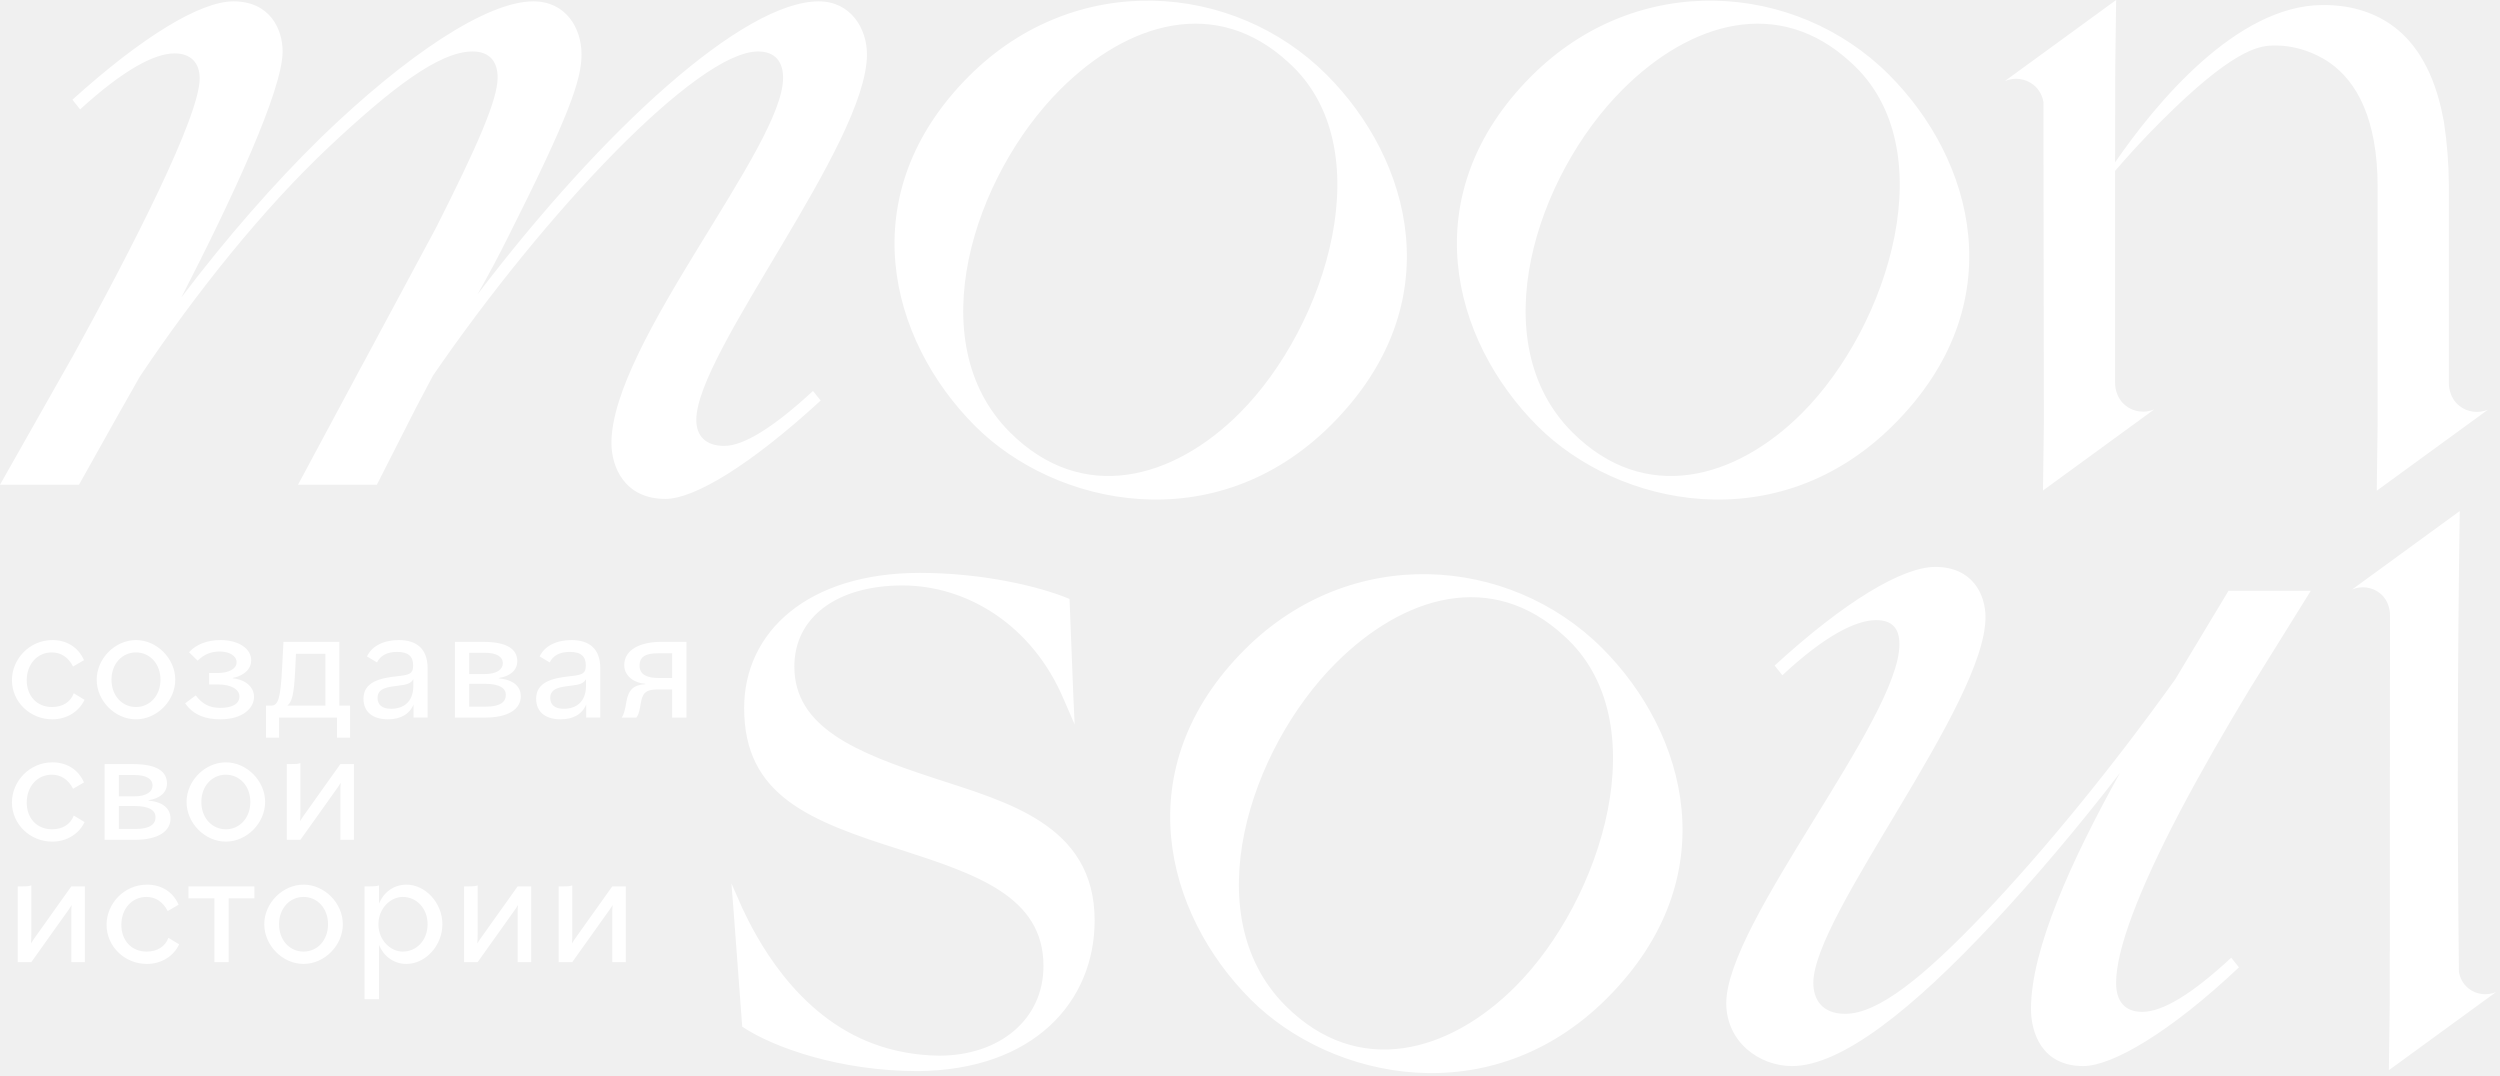
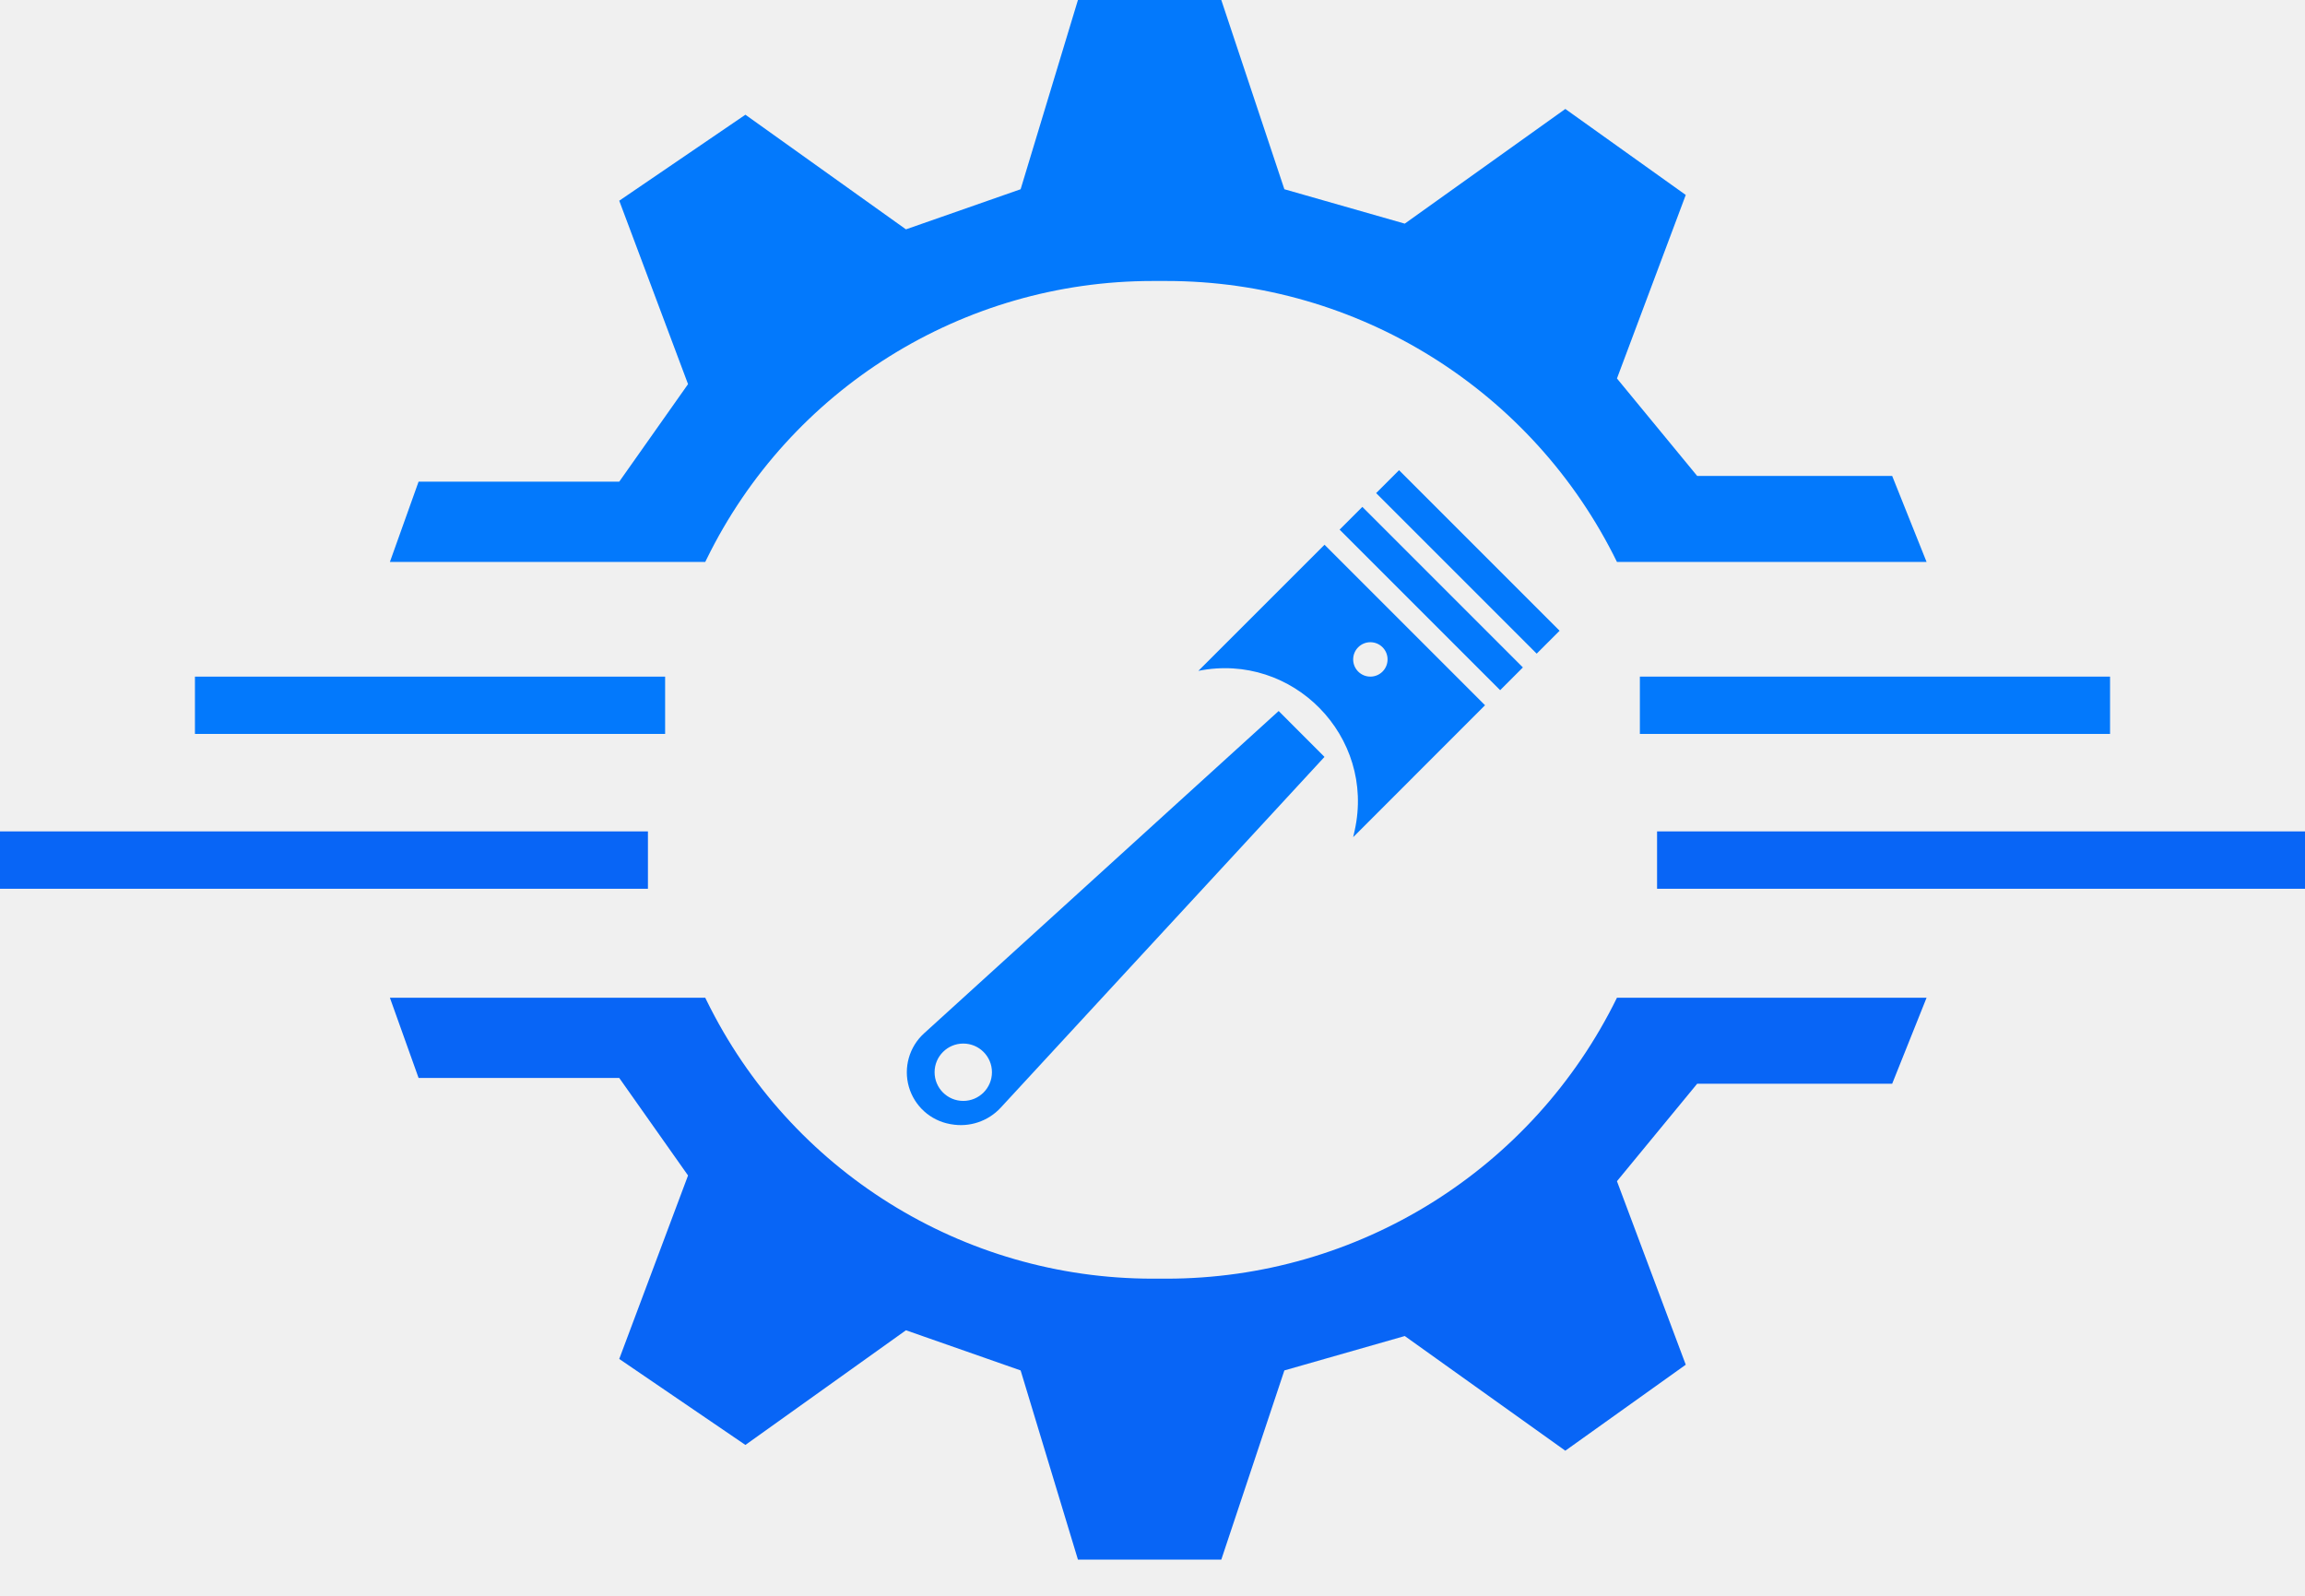
- <svg xmlns="http://www.w3.org/2000/svg" width="486" height="209" fill="none">
-   <path d="M144.287 199.587l-1.691-22.703-.414-5.177c.701 1.59 1.403 3.192 2.105 4.795 2.565 5.456 10.279 20.884 25.717 26.481 3.916 1.424 8.117 2.187 12.574 2.238 11.637 0 20.272-6.944 20.272-17.45 0-13.52-13.138-17.832-27.593-22.525-17.832-5.634-30.595-10.518-30.595-27.6 0-14.83 12.387-26.277 34.163-26.277 12.201 0 23.275 2.633 29.092 5.062l.752 19.155c.08 1.755.162 3.51.243 5.253l-2.12-4.884c-6.168-14.576-18.931-22.144-31.347-22.144-12.763 0-21.024 6.194-21.024 15.772 0 11.815 12.013 16.699 26.843 21.583 14.265 4.694 31.534 9.005 31.534 27.778 0 15.771-11.825 29.088-34.35 29.279-15.016 0-27.967-4.503-34.161-8.636zm96.685-119.266c17.043-17.052 27.746-51.789 9.512-68.183-14.004-12.94-31.182-7.928-44.395 5.281-16.78 16.784-27.35 49.021-9.778 66.598 14.138 14.136 31.844 9.124 44.661-3.696zm-52.587-65.535c20.612-20.614 51.396-18.37 69.5-.27 16.383 16.381 24.443 44.533.924 68.05-22.594 22.588-53.643 15.856-69.235.268-16.78-16.784-24.18-45.056-1.189-68.049zm161.914 65.536c17.045-17.053 27.747-51.79 9.513-68.183-14.005-12.94-31.182-7.929-44.394 5.28-16.78 16.784-27.352 49.022-9.778 66.598 14.137 14.137 31.844 9.124 44.659-3.695zm-52.587-65.536c20.611-20.613 51.398-18.37 69.499-.269 16.384 16.38 24.444 44.533.924 68.049-22.593 22.589-53.643 15.856-69.234.269-16.78-16.784-24.178-45.057-1.189-68.049zm164.329 80.609c7.206-5.253 14.41-10.507 21.615-15.747-1.857.764-3.973.496-5.525-.724-2.147-1.688-2.085-4.302-2.074-4.57V35.971a85.296 85.296 0 00-.961-12.317v.014h-.003a88.833 88.833 0 00-.501-2.453c-1.947-8.483-5.626-13.603-9.994-16.578C459.28 1.032 453.501.965 451.443.978c-16.744.108-32.431 19.206-40.27 30.584l.031-18.294L411.375 0a20025.528 20025.528 0 01-21.615 15.747c1.856-.764 3.973-.495 5.524.724 1.289 1.019 1.775 2.359 1.961 3.324v4.128l.083 58.164-.17 13.268 21.613-15.76c-1.855.777-3.972.495-5.523-.724-2.147-1.675-2.085-4.289-2.075-4.557v-41.09a168.603 168.603 0 018.89-9.596c13.811-13.831 18.897-14.662 21.572-14.77 5.846-.227 10.171 2.574 11.305 3.365 5.2 3.672 9.271 10.882 9.271 24.137v45.767c-.058 4.423-.114 8.846-.17 13.269zM294.56 191.816c-12.817 12.818-30.523 17.83-44.66 3.699-17.574-17.575-7.003-49.816 9.777-66.6 13.214-13.213 30.391-18.225 44.396-5.28 18.234 16.388 7.532 51.129-9.513 68.181zm-52.588-65.541c-22.99 22.995-15.59 51.27 1.19 68.054 15.59 15.585 46.642 22.319 69.235-.268 23.519-23.518 15.459-51.666-.925-68.054-18.102-18.098-48.887-20.343-69.5.268zm222.645-3.875l-.026 34.22v28.374h-.03v10.259l-.164 12.793c6.944-5.066 13.887-10.119 20.831-15.185-1.788.742-3.829.486-5.323-.691-1.242-.972-1.71-2.264-1.891-3.198a3478.968 3478.968 0 01.159-89.624l-20.905 15.236c1.794-.742 3.841-.474 5.342.703 2.077 1.625 2.018 4.158 2.007 4.414v2.699zM2.32 132.24c0-4.108 3.39-7.811 7.877-7.811 2.706 0 5.001 1.34 6.131 3.906l-2.122 1.238c-.925-1.82-2.365-2.742-4.146-2.742-2.808 0-4.863 2.287-4.863 5.409 0 3.008 1.917 5.207 4.932 5.207 2.02 0 3.597-.96 4.213-2.679l2.09 1.276c-.995 2.149-3.289 3.792-6.27 3.792-4.35 0-7.841-3.425-7.841-7.596zm28.875-.101c0-3.122-2.09-5.308-4.76-5.308-2.672 0-4.763 2.186-4.763 5.308 0 3.109 2.09 5.308 4.762 5.308 2.67 0 4.761-2.199 4.761-5.308zm-12.398 0c0-4.108 3.561-7.71 7.637-7.71s7.637 3.602 7.637 7.71c0 4.108-3.56 7.697-7.637 7.697-4.076 0-7.637-3.589-7.637-7.697zm17.195 4.588l2.056-1.542c1.335 1.744 2.74 2.426 4.796 2.426 2.362 0 3.698-.821 3.698-2.224 0-1.403-1.679-2.325-4.076-2.325H40.65v-2.225h1.574c2.296 0 3.768-.821 3.768-2.098 0-1.226-1.369-2.085-3.287-2.085-1.748 0-3.118.619-4.282 1.782l-1.679-1.643c1.44-1.58 3.632-2.364 6.099-2.364 3.698 0 5.992 1.782 5.992 3.906 0 1.605-1.2 2.982-3.597 3.463v.063c2.468.24 4.145 1.681 4.145 3.602 0 2.224-2.226 4.373-6.54 4.373-2.708 0-5.173-.721-6.852-3.109zm27.265.445v-10.071h-5.72l-.138 2.945c-.24 5.067-.65 6.381-1.507 7.089v.037h7.365zm-11.542 0h.993c1.404 0 1.815-1.465 2.123-7.126l.274-5.27h10.858v12.396h2.088v6.23h-2.533v-3.904h-11.27v3.904h-2.533v-6.23zm28.637-3.832v-1.302c-.516.885-1.303 1.062-2.98 1.264-1.92.24-3.975.442-3.975 2.363 0 1.302.823 2.123 2.638 2.123 2.397 0 4.317-1.339 4.317-4.448zm-9.694 2.489c0-3.286 3.288-4.006 6.37-4.347 2.398-.266 3.287-.379 3.287-2.124 0-1.782-.959-2.628-3.116-2.628-1.952 0-3.253.707-3.906 2.047l-1.95-1.163c.958-2.06 3.288-3.185 6.198-3.185 3.528 0 5.584 1.782 5.584 5.448v9.618h-2.74v-2.528c-.789 1.883-2.535 2.869-4.967 2.869-2.945 0-4.76-1.428-4.76-4.007zm27.674-.741c0-1.201-1.028-2.161-4.144-2.161h-2.98v4.448h3.22c2.876 0 3.904-.948 3.904-2.287zm-.583-6.129c0-1.301-1.196-2.06-3.527-2.06H91.21v4.145h2.944c2.604 0 3.596-1.023 3.596-2.085zm-9.315-4.182h5.481c4.76 0 6.643 1.478 6.643 3.765 0 1.719-1.334 2.919-3.595 3.26v.064c2.842.278 4.28 1.579 4.28 3.487 0 2.439-2.329 4.145-6.952 4.145h-5.857v-14.721zm25.484 8.563v-1.302c-.514.885-1.301 1.062-2.98 1.264-1.917.24-3.972.442-3.972 2.363 0 1.302.823 2.123 2.638 2.123 2.397 0 4.314-1.339 4.314-4.448zm-9.693 2.489c0-3.286 3.288-4.006 6.371-4.347 2.397-.266 3.287-.379 3.287-2.124 0-1.782-.958-2.628-3.117-2.628-1.95 0-3.253.707-3.904 2.047l-1.951-1.163c.958-2.06 3.287-3.185 6.199-3.185 3.528 0 5.583 1.782 5.583 5.448v9.618h-2.739v-2.528c-.79 1.883-2.535 2.869-4.968 2.869-2.945 0-4.761-1.428-4.761-4.007zm23.807-4.027h2.637V127h-2.707c-2.465 0-3.63.658-3.63 2.401 0 1.82 1.575 2.401 3.7 2.401zm2.637 2.224h-2.775c-2.431 0-3.014.721-3.356 2.844l-.103.619c-.173.985-.41 1.605-.72 2.009h-2.842c.375-.644.548-1.162.753-2.287l.138-.784c.409-2.337 1.404-3.298 3.699-3.424v-.076c-1.953-.101-4.111-1.365-4.111-3.627 0-3.083 3.254-4.523 7.193-4.523h4.898v14.721h-2.774v-5.472zM2.32 156.013c0-4.112 3.39-7.812 7.876-7.812 2.707 0 5.002 1.337 6.132 3.9l-2.123 1.237c-.925-1.812-2.365-2.737-4.145-2.737-2.809 0-4.864 2.287-4.864 5.412 0 3.013 1.918 5.2 4.932 5.2 2.02 0 3.597-.962 4.213-2.675l2.09 1.275c-.995 2.15-3.288 3.8-6.268 3.8-4.35 0-7.843-3.425-7.843-7.6zm27.917 2.838c0-1.2-1.03-2.163-4.145-2.163h-2.98v4.463h3.22c2.876 0 3.905-.963 3.905-2.3zm-.584-6.125c0-1.313-1.198-2.063-3.528-2.063h-3.014v4.15h2.947c2.602 0 3.595-1.025 3.595-2.087zm-9.315-4.188h5.48c4.76 0 6.645 1.475 6.645 3.775 0 1.713-1.337 2.913-3.597 3.25v.063c2.843.275 4.28 1.575 4.28 3.5 0 2.425-2.328 4.137-6.952 4.137h-5.856v-14.725zm28.326 7.363c0-3.113-2.09-5.3-4.76-5.3-2.672 0-4.762 2.187-4.762 5.3 0 3.125 2.09 5.312 4.761 5.312 2.671 0 4.761-2.187 4.761-5.312zm-12.398 0c0-4.1 3.562-7.7 7.637-7.7 4.076 0 7.638 3.6 7.638 7.7 0 4.112-3.562 7.712-7.638 7.712-4.075 0-7.637-3.6-7.637-7.712zm19.49-7.363h.754c1.027 0 1.472-.025 1.883-.2v9.45c0 .65 0 1.238-.068 1.85.308-.512.686-1.062 1.06-1.575l6.783-9.525h2.638v14.725h-2.638v-9.237c0-.65 0-1.238.07-1.85a22.095 22.095 0 01-1.062 1.575l-6.783 9.512h-2.637v-14.725zM3.45 172.313h.754c1.027 0 1.472-.037 1.883-.2v9.45c0 .65 0 1.238-.068 1.85.308-.512.685-1.062 1.062-1.575l6.781-9.525H16.5v14.725h-2.638v-9.237c0-.663 0-1.238.069-1.85a19.005 19.005 0 01-1.061 1.562l-6.783 9.525H3.449v-14.725zm17.265 7.462c0-4.1 3.39-7.8 7.877-7.8 2.707 0 5.002 1.325 6.13 3.9l-2.122 1.238c-.925-1.813-2.364-2.75-4.145-2.75-2.808 0-4.864 2.3-4.864 5.412 0 3.025 1.919 5.213 4.933 5.213 2.02 0 3.597-.963 4.212-2.675l2.09 1.262c-.994 2.163-3.289 3.813-6.269 3.813-4.35 0-7.842-3.425-7.842-7.613zm20.963-5.137h-5.035v-2.325h12.81v2.325H44.45v12.4h-2.773v-12.4zm22.092 5.037c0-3.112-2.088-5.312-4.76-5.312-2.672 0-4.76 2.2-4.76 5.312 0 3.125 2.088 5.313 4.76 5.313 2.672 0 4.76-2.188 4.76-5.313zm-12.397 0c0-4.112 3.561-7.7 7.638-7.7 4.075 0 7.637 3.588 7.637 7.7 0 4.113-3.562 7.713-7.637 7.713-4.077 0-7.638-3.6-7.638-7.713zm31.752 0c0-3.112-2.158-5.312-4.83-5.312-2.363 0-4.727 2.2-4.727 5.312 0 3.125 2.364 5.313 4.728 5.313 2.671 0 4.829-2.188 4.829-5.313zm-12.262-7.362h.924c1.029 0 1.474-.038 1.885-.2v3.562c.855-2.1 2.774-3.7 5.343-3.7 3.665 0 6.987 3.525 6.987 7.7 0 4.188-3.322 7.713-6.987 7.713-2.57 0-4.488-1.613-5.343-3.7v10.55h-2.809v-21.925zm19.354 0h.754c1.027 0 1.472-.037 1.883-.2v9.45c0 .65 0 1.238-.068 1.85.308-.512.685-1.062 1.06-1.575l6.783-9.525h2.638v14.725h-2.638v-9.237c0-.663 0-1.238.069-1.85a19.048 19.048 0 01-1.062 1.562l-6.782 9.525h-2.637v-14.725zm18.394 0h.754c1.028 0 1.473-.037 1.884-.2v9.45c0 .65 0 1.238-.068 1.85.308-.512.685-1.062 1.062-1.575l6.781-9.525h2.637v14.725h-2.637v-9.237c0-.663 0-1.238.069-1.85a18.892 18.892 0 01-1.062 1.562l-6.782 9.525h-2.638v-14.725zm32.184-85.63c-3.562 0-5.435-1.876-5.435-5.065 0-13.119 33.178-53.615 33.178-71.049 0-5.052-3.185-10.305-9.372-10.305-14.621 0-41.803 24.75-66.362 56.992 2.25-3.94 4.125-7.504 5.814-10.881C110.8 22.201 113.05 15.447 113.05 10.569c0-5.052-2.999-10.305-9.372-10.305-8.999 0-24.556 10.305-41.241 26.426-9.186 9.005-18.37 19.497-27.182 31.129C45.19 38.509 54.94 17.511 54.94 10.006c0-4.301-2.436-9.742-9.561-9.742-6.373 0-17.62 6.754-31.305 19.123l1.5 1.876c8.436-7.692 14.434-10.881 18.37-10.881 3.188 0 4.874 1.876 4.874 4.877 0 7.357-13.056 32.898-24.83 54.299h-.017C9.312 77.785 4.657 86.013 0 94.228h15.358c2.49-4.436 4.981-8.885 7.47-13.334 1.365-2.385 2.832-4.971 4.368-7.705C38.254 56.693 51.19 40.573 63.937 28.566c11.998-11.243 21.37-18.56 27.932-18.56 3.56 0 4.872 2.252 4.872 5.066 0 4.315-3.937 13.306-11.996 29.24L70.44 70.938h-.01c-2.974 5.548-5.949 11.096-8.923 16.63l-2.443 4.556c-.006 0-.009.013-.014.027-.373.697-.744 1.393-1.116 2.077H73.26c.098-.188.196-.375.292-.576.045-.067.09-.134.132-.228.153-.308.301-.603.453-.911 2.244-4.422 4.49-8.831 6.736-13.253 1.138-2.171 2.246-4.262 3.309-6.258 21.746-31.679 51.363-62.995 63.174-62.995 3.373 0 4.873 2.063 4.873 5.065.187 13.306-33.367 51.739-33.367 71.049 0 4.502 2.436 10.867 10.498 10.867 5.622 0 16.494-6.552 30.18-19.122l-1.498-1.863c-7.687 7.116-13.498 10.68-17.248 10.68zm296.547 47.271c3.958-6.363 7.914-12.738 11.872-19.101H433.22c-3.457 5.739-6.916 11.491-10.374 17.231-12.176 17.027-25.638 33.469-37.238 45.635-11.66 12.216-20.498 19.368-26.891 19.368-4.701 0-6.206-3.016-6.206-6.019 0-13.158 33.472-54.161 33.472-71.087 0-4.326-2.445-9.773-9.776-9.773-6.396 0-17.679 6.77-31.218 19.178l1.504 1.883c8.276-7.712 14.293-10.715 18.242-10.715 3.196 0 4.512 1.693 4.512 4.696 0 14.482-33.661 54.161-33.661 69.763 0 7.521 6.395 12.23 12.788 12.23 9.59 0 23.506-11.097 39.114-27.832 7.897-8.463 16.36-18.427 24.634-29.155-9.402 16.926-17.301 34.233-17.301 45.89 0 4.517 2.069 11.097 10.155 11.097 5.642 0 16.925-6.58 30.274-19.191l-1.502-1.871c-7.712 7.14-13.352 10.525-17.302 10.525-3.385 0-5.077-2.062-5.077-5.638 0-6.388 4.326-17.867 12.411-33.291 4.248-8.068 8.916-16.124 13.562-23.823z" fill="#fff" />
+ <svg xmlns="http://www.w3.org/2000/svg" width="52" height="36" fill="none">
+   <path fill-rule="evenodd" clip-rule="evenodd" d="M29.88 17.075l-1.034-1.035-2.2 1.999-2.328 2.117-3.472 3.156a1.187 1.187 0 00.586 2.046l.024.004c.413.075.836-.066 1.12-.374l3.125-3.386 2.15-2.328 2.03-2.2zm-8.149 7.761a.647.647 0 110-1.294.647.647 0 010 1.294z" fill="#0379FC" />
+   <path fill-rule="evenodd" clip-rule="evenodd" d="M34.667 14.746l.517-.517-3.622-3.622-.517.517 3.622 3.622zm-.311.311l-.513.513-3.622-3.622.513-.513 3.622 3.622zm-3.829 3.829l2.975-2.976-3.621-3.621-2.846 2.845c2.131-.426 3.997 1.48 3.526 3.602l-.034.15zm.388-3.622a.388.388 0 110-.776.388.388 0 010 .776z" fill="#0379FC" />
+   <path d="M37.383 18.756v1.294H52v-1.294H37.383z" fill="#0865F6" />
+   <path d="M36.995 15.264v1.293h10.607v-1.293H36.995z" fill="#0379FC" />
+   <path d="M14.617 18.756v1.294H0v-1.294h14.617z" fill="#0865F6" />
+   <path d="M15.005 15.264v1.293H4.398v-1.293h10.607zm28.458-2.587h-6.985a11.316 11.316 0 00-10.163-6.338H26a11.2 11.2 0 00-10.058 6.273l-.032.065H8.796l.647-1.811h4.527l1.552-2.2-1.552-4.138 2.846-1.94 3.622 2.586 2.587-.905L24.318 0h3.234l1.423 4.269 2.716.776 3.622-2.587 2.717 1.94-1.552 4.14 1.81 2.199h4.399l.776 1.94z" fill="#0379FC" />
+   <path d="M43.463 22.508h-6.985a11.316 11.316 0 01-10.163 6.338H26a11.2 11.2 0 01-10.058-6.273l-.032-.065H8.796l.647 1.81h4.527l1.552 2.2-1.552 4.139 2.846 1.94 3.622-2.587 2.587.906 1.293 4.268h3.234l1.423-4.268 2.716-.776 3.622 2.587 2.717-1.94-1.552-4.14 1.81-2.199h4.399l.776-1.94z" fill="#0865F6" />
</svg>
